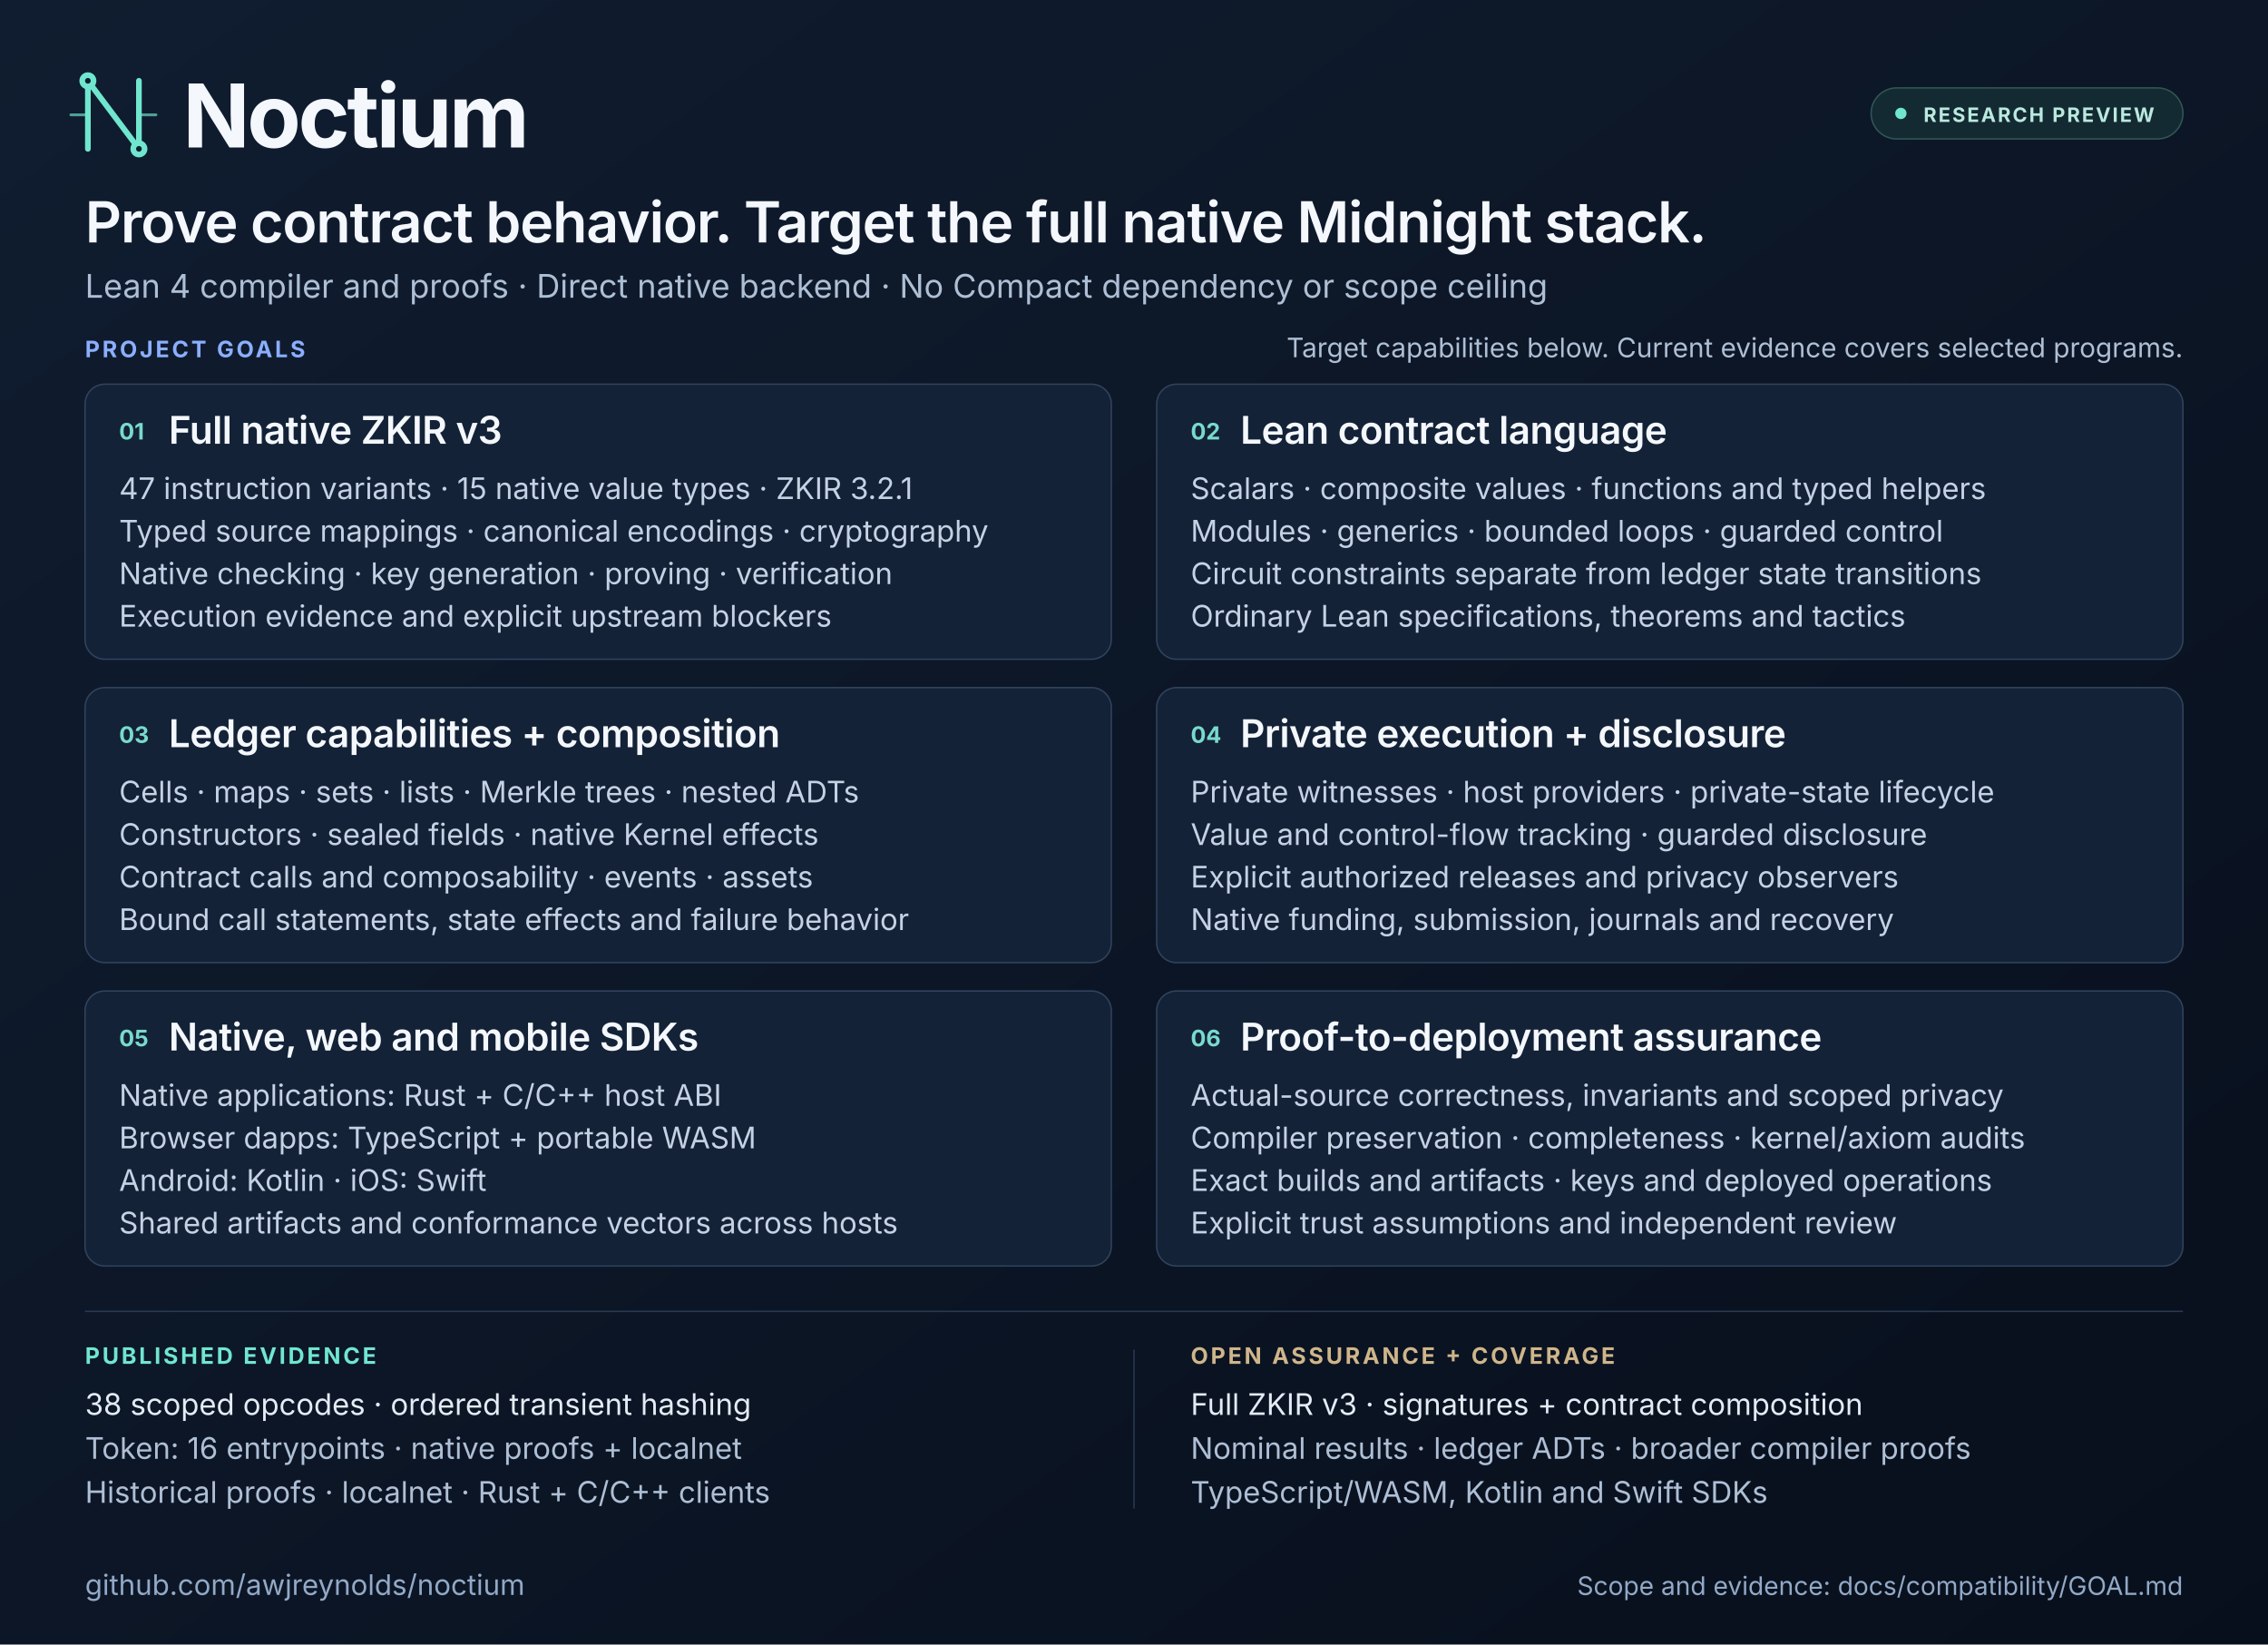
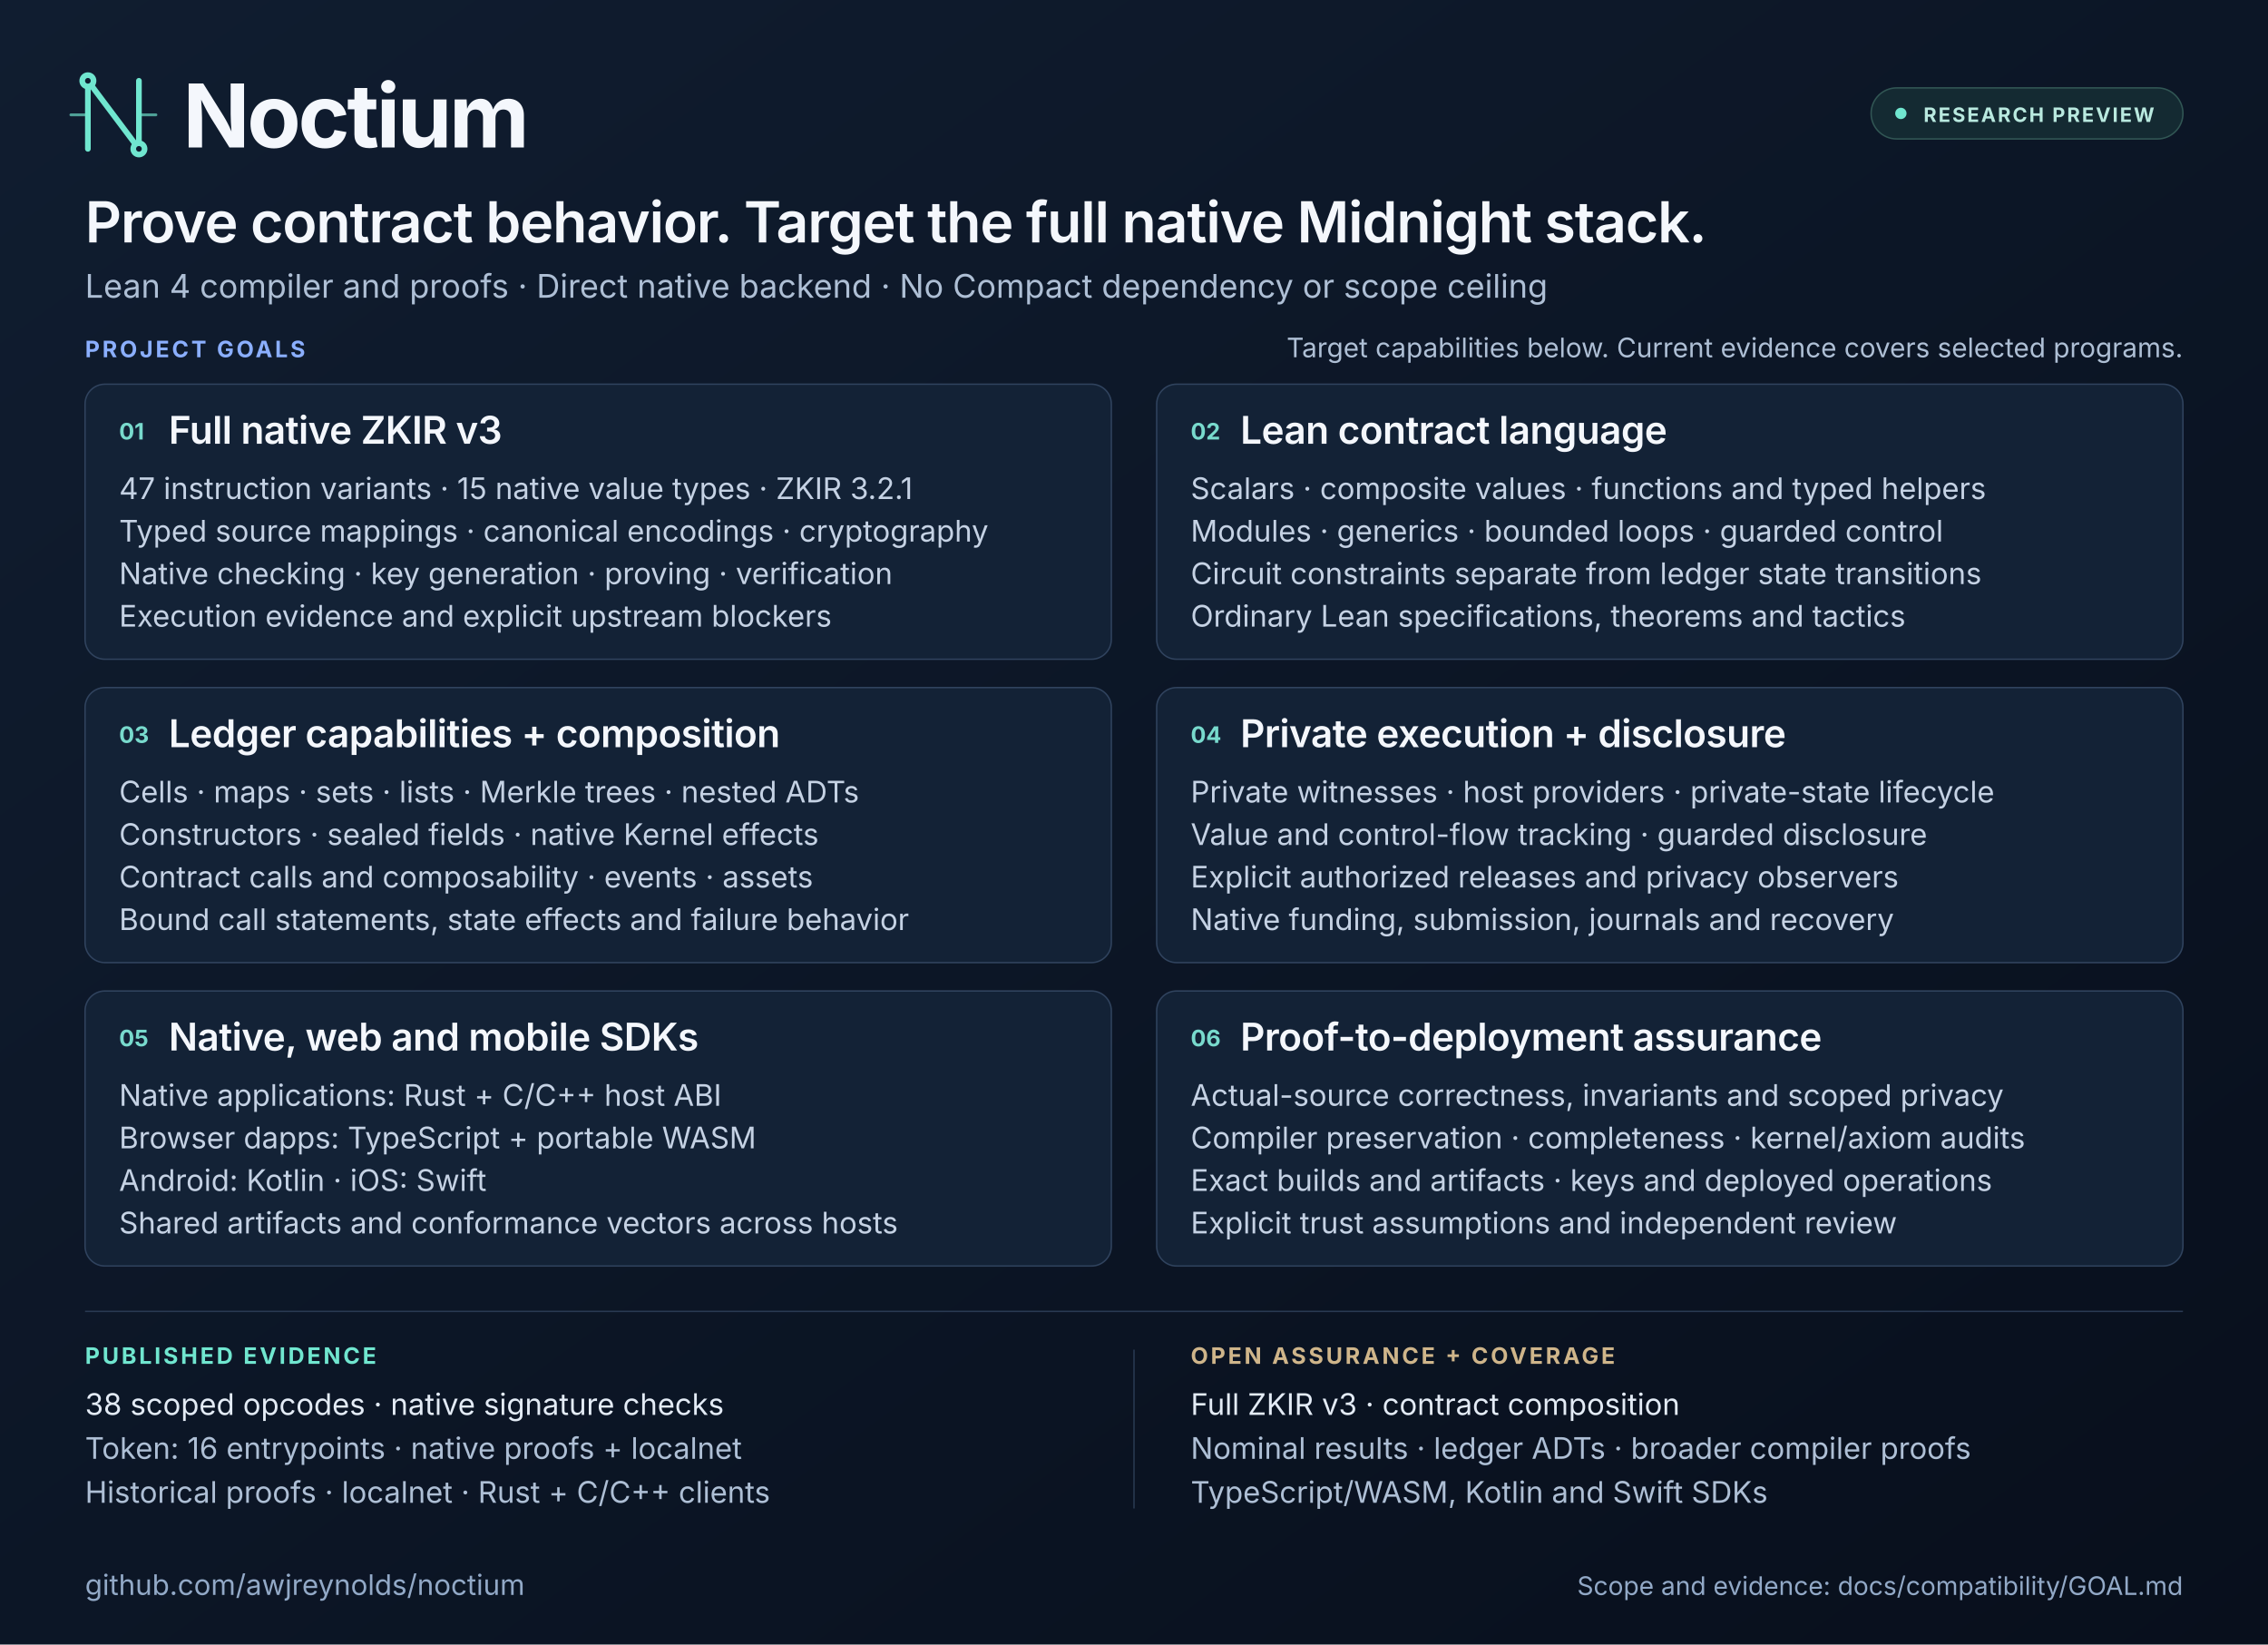
<svg xmlns="http://www.w3.org/2000/svg" width="1600" height="1160" viewBox="0 0 1600 1160" role="img" aria-labelledby="title description">
  <defs>
    <linearGradient id="background" x1="0" y1="0" x2="1" y2="1">
      <stop offset="0" stop-color="#101D30" />
      <stop offset="1" stop-color="#080F1C" />
    </linearGradient>
    <linearGradient id="accent" x1="0" y1="0" x2="1" y2="0">
      <stop offset="0" stop-color="#70E6CF" />
      <stop offset="1" stop-color="#8BAFFF" />
    </linearGradient>
  </defs>
  <rect width="1600" height="1160" fill="url(#background)" />
  <path d="M0 2H1600" stroke="url(#accent)" stroke-width="4" />
  <g stroke="#70E6CF" stroke-width="4" fill="none" stroke-linecap="round" stroke-linejoin="round">
    <path d="M62 105V57L98 105V57" />
    <path d="M50 81H62M98 81H110" stroke-width="2" opacity="0.65" />
    <circle cx="62" cy="57" r="4" fill="#101D30" />
    <circle cx="98" cy="105" r="4" fill="#101D30" />
  </g>
  <g font-family="Inter, Arial, Helvetica, sans-serif">
    <text x="129" y="104" fill="#F4F7FC" font-size="62" font-weight="700" letter-spacing="-2">Noctium</text>
    <rect x="1320" y="62" width="220" height="36" rx="18" fill="#142A32" stroke="#315654" />
    <circle cx="1341" cy="80" r="4" fill="#70E6CF" />
    <text x="1357" y="86" fill="#B9E9DF" font-size="14" font-weight="700" letter-spacing="1.3">RESEARCH PREVIEW</text>
    <text x="60" y="171" fill="#F4F7FC" font-size="40" font-weight="600" letter-spacing="-0.7">Prove contract behavior. Target the full native Midnight stack.</text>
    <text x="60" y="210" fill="#AEBFD5" font-size="23">Lean 4 compiler and proofs · Direct native backend · No Compact dependency or scope ceiling</text>
    <text x="60" y="252" fill="#8BAFFF" font-size="16" font-weight="700" letter-spacing="1.8">PROJECT GOALS</text>
    <text x="1540" y="252" fill="#AEBFD5" font-size="19" text-anchor="end">Target capabilities below. Current evidence covers selected programs.</text>
    <g fill="#132236" stroke="#30435E">
      <rect x="60" y="271" width="724" height="194" rx="14" />
      <rect x="816" y="271" width="724" height="194" rx="14" />
      <rect x="60" y="485" width="724" height="194" rx="14" />
      <rect x="816" y="485" width="724" height="194" rx="14" />
      <rect x="60" y="699" width="724" height="194" rx="14" />
      <rect x="816" y="699" width="724" height="194" rx="14" />
    </g>
    <g fill="#78DACD" font-size="16" font-weight="700">
      <text x="84" y="310">01</text>
      <text x="840" y="310">02</text>
      <text x="84" y="524">03</text>
      <text x="840" y="524">04</text>
      <text x="84" y="738">05</text>
      <text x="840" y="738">06</text>
    </g>
    <g fill="#F4F7FC" font-size="27" font-weight="600" letter-spacing="-0.3">
      <text x="119" y="313">Full native ZKIR v3</text>
      <text x="875" y="313">Lean contract language</text>
      <text x="119" y="527">Ledger capabilities + composition</text>
      <text x="875" y="527">Private execution + disclosure</text>
      <text x="119" y="741">Native, web and mobile SDKs</text>
      <text x="875" y="741">Proof-to-deployment assurance</text>
    </g>
    <g fill="#C5D2E4" font-size="21">
      <text x="84" y="352">47 instruction variants · 15 native value types · ZKIR 3.2.1</text>
      <text x="84" y="382">Typed source mappings · canonical encodings · cryptography</text>
      <text x="84" y="412">Native checking · key generation · proving · verification</text>
      <text x="84" y="442">Execution evidence and explicit upstream blockers</text>
      <text x="840" y="352">Scalars · composite values · functions and typed helpers</text>
      <text x="840" y="382">Modules · generics · bounded loops · guarded control</text>
      <text x="840" y="412">Circuit constraints separate from ledger state transitions</text>
      <text x="840" y="442">Ordinary Lean specifications, theorems and tactics</text>
      <text x="84" y="566">Cells · maps · sets · lists · Merkle trees · nested ADTs</text>
      <text x="84" y="596">Constructors · sealed fields · native Kernel effects</text>
      <text x="84" y="626">Contract calls and composability · events · assets</text>
      <text x="84" y="656">Bound call statements, state effects and failure behavior</text>
      <text x="840" y="566">Private witnesses · host providers · private-state lifecycle</text>
      <text x="840" y="596">Value and control-flow tracking · guarded disclosure</text>
      <text x="840" y="626">Explicit authorized releases and privacy observers</text>
      <text x="840" y="656">Native funding, submission, journals and recovery</text>
      <text x="84" y="780">Native applications: Rust + C/C++ host ABI</text>
      <text x="84" y="810">Browser dapps: TypeScript + portable WASM</text>
      <text x="84" y="840">Android: Kotlin · iOS: Swift</text>
      <text x="84" y="870">Shared artifacts and conformance vectors across hosts</text>
      <text x="840" y="780">Actual-source correctness, invariants and scoped privacy</text>
      <text x="840" y="810">Compiler preservation · completeness · kernel/axiom audits</text>
      <text x="840" y="840">Exact builds and artifacts · keys and deployed operations</text>
      <text x="840" y="870">Explicit trust assumptions and independent review</text>
    </g>
    <path d="M60 925H1540" stroke="#293A52" />
    <text x="60" y="962" fill="#70E6CF" font-size="16" font-weight="700" letter-spacing="1.8">PUBLISHED EVIDENCE</text>
-     <text x="60" y="998" fill="#E3EBF5" font-size="21">38 scoped opcodes · ordered transient hashing</text>
+     <text x="60" y="998" fill="#E3EBF5" font-size="21">38 scoped opcodes · native signature checks</text>
    <text x="60" y="1029" fill="#AEBFD5" font-size="21">Token: 16 entrypoints · native proofs + localnet</text>
    <text x="60" y="1060" fill="#AEBFD5" font-size="21">Historical proofs · localnet · Rust + C/C++ clients</text>
    <path d="M800 952V1064" stroke="#293A52" />
    <text x="840" y="962" fill="#CFB58A" font-size="16" font-weight="700" letter-spacing="1.8">OPEN ASSURANCE + COVERAGE</text>
-     <text x="840" y="998" fill="#E3EBF5" font-size="21">Full ZKIR v3 · signatures + contract composition</text>
+     <text x="840" y="998" fill="#E3EBF5" font-size="21">Full ZKIR v3 · contract composition</text>
    <text x="840" y="1029" fill="#AEBFD5" font-size="21">Nominal results · ledger ADTs · broader compiler proofs</text>
    <text x="840" y="1060" fill="#AEBFD5" font-size="21">TypeScript/WASM, Kotlin and Swift SDKs</text>
    <text x="60" y="1125" fill="#92A9C7" font-size="20">github.com/awjreynolds/noctium</text>
    <text x="1540" y="1125" fill="#92A9C7" font-size="18" text-anchor="end">Scope and evidence: docs/compatibility/GOAL.md</text>
  </g>
</svg>
